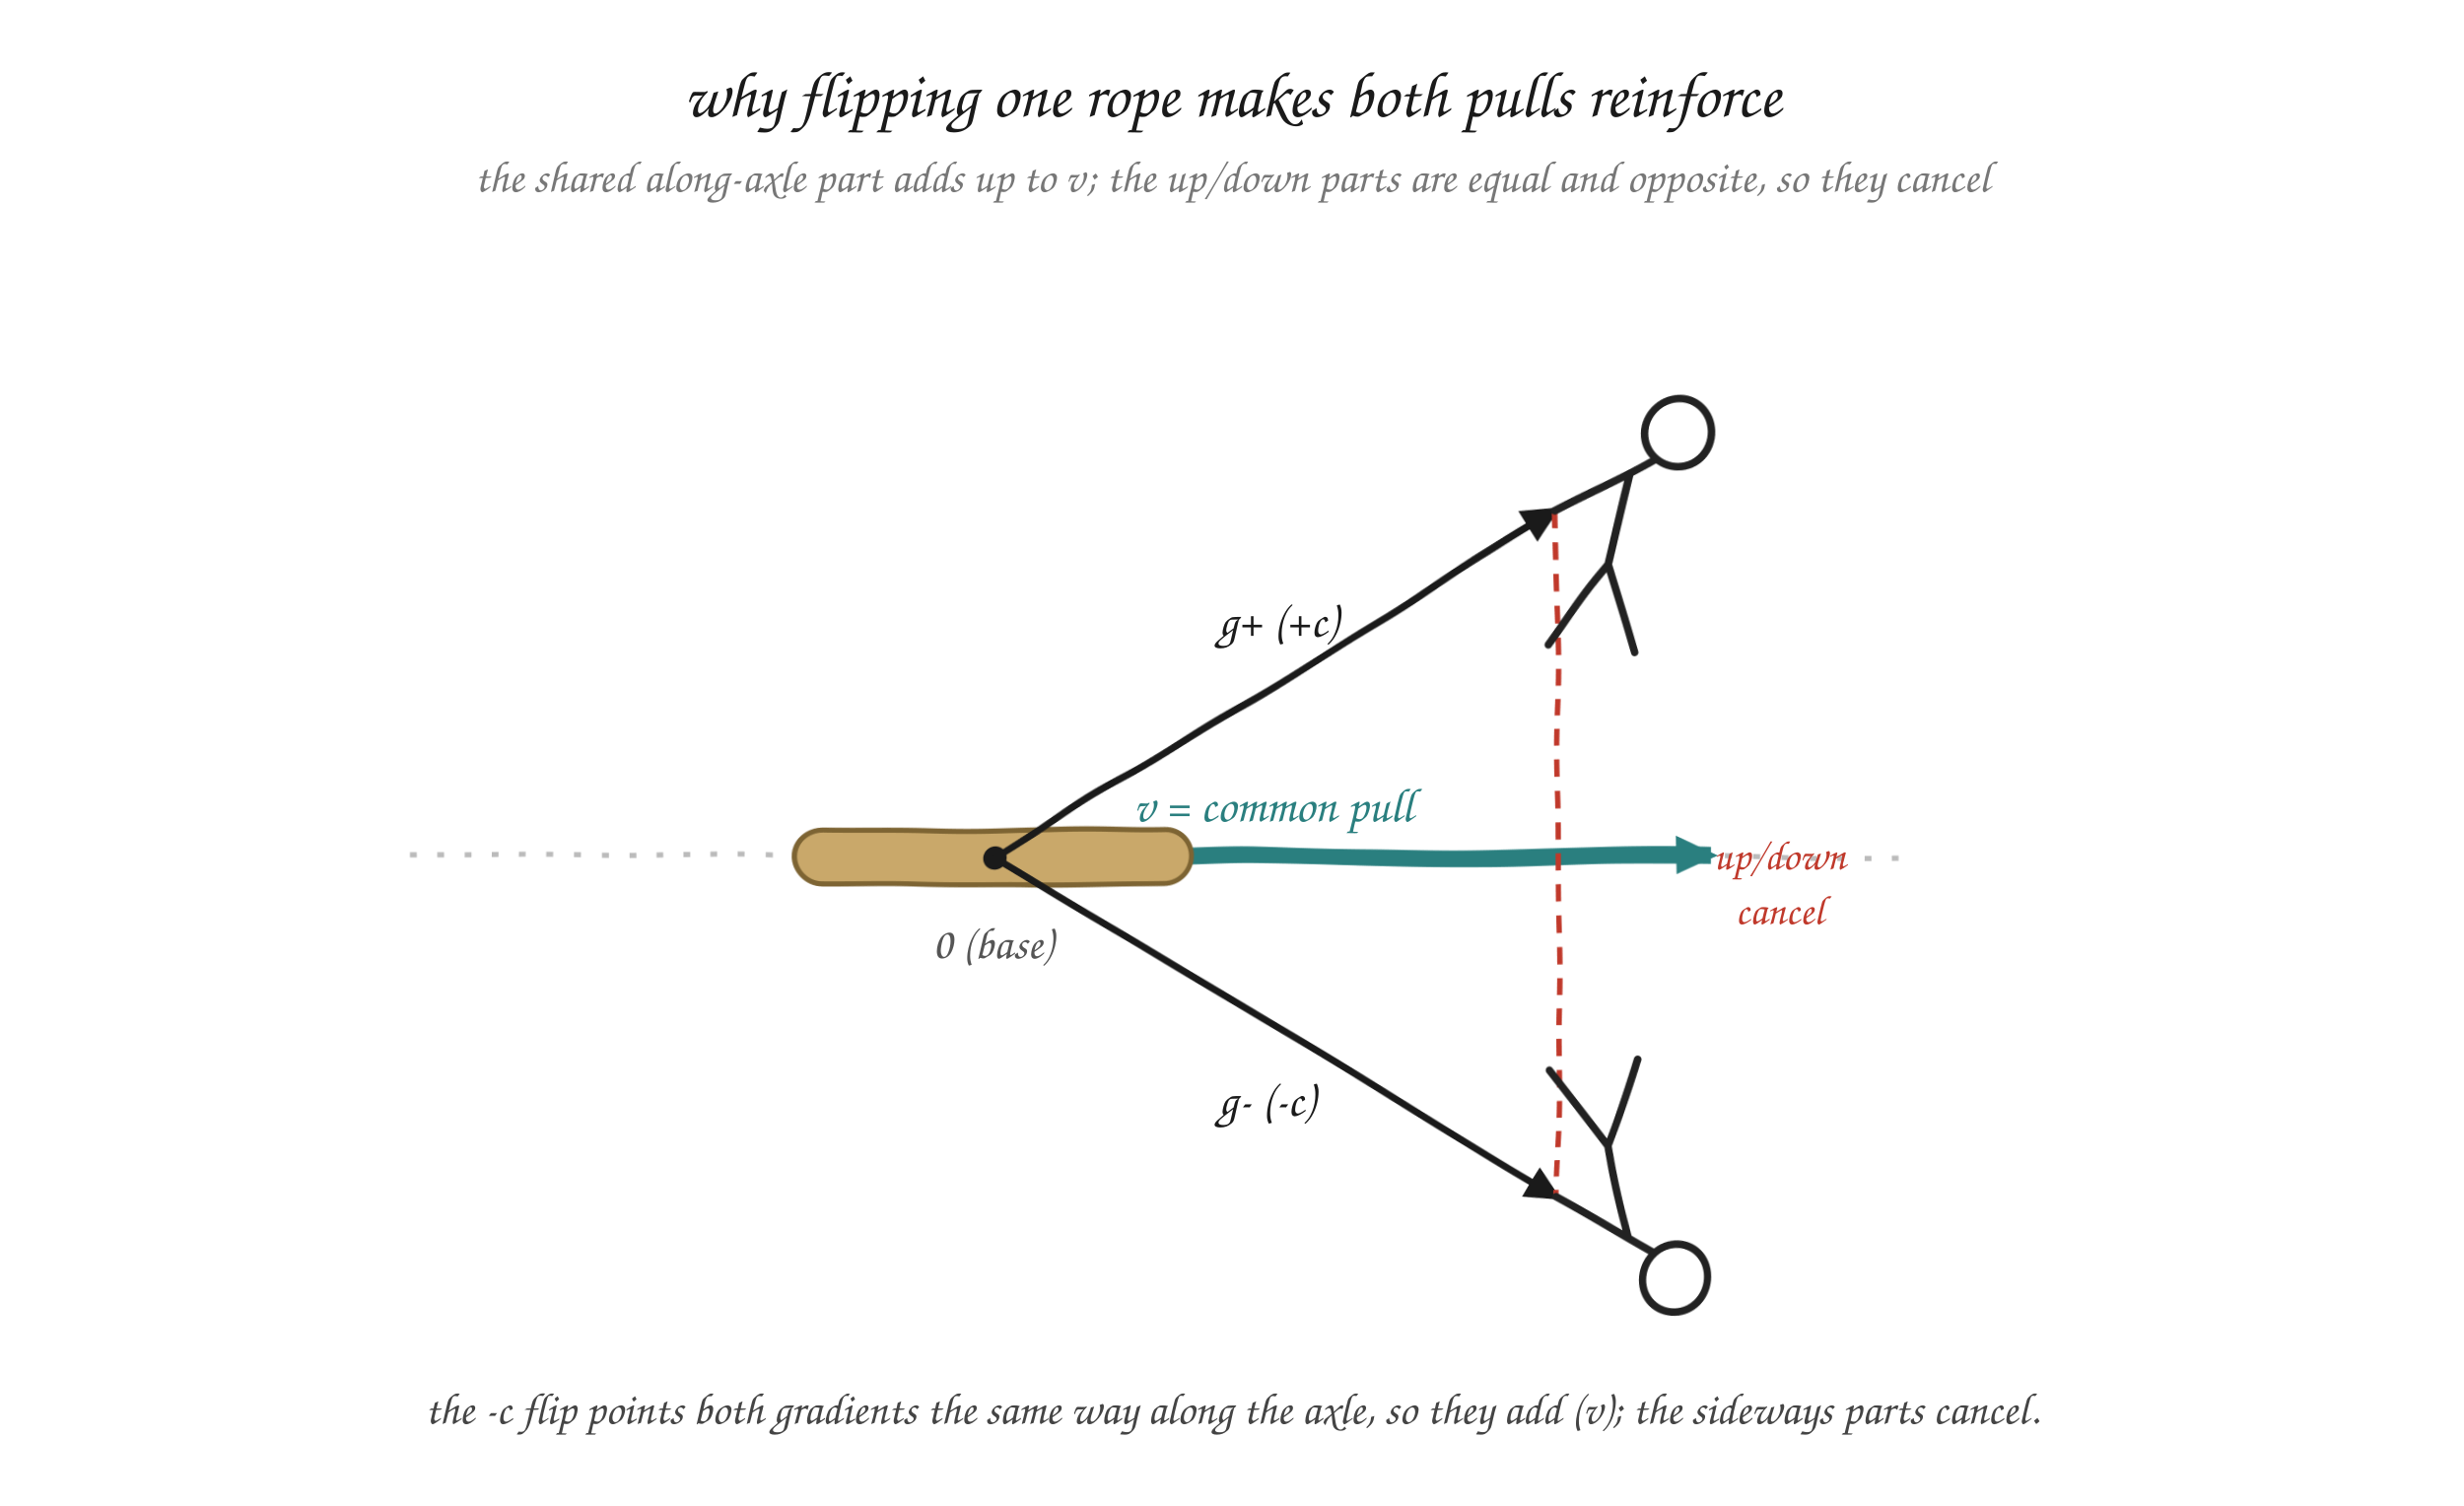
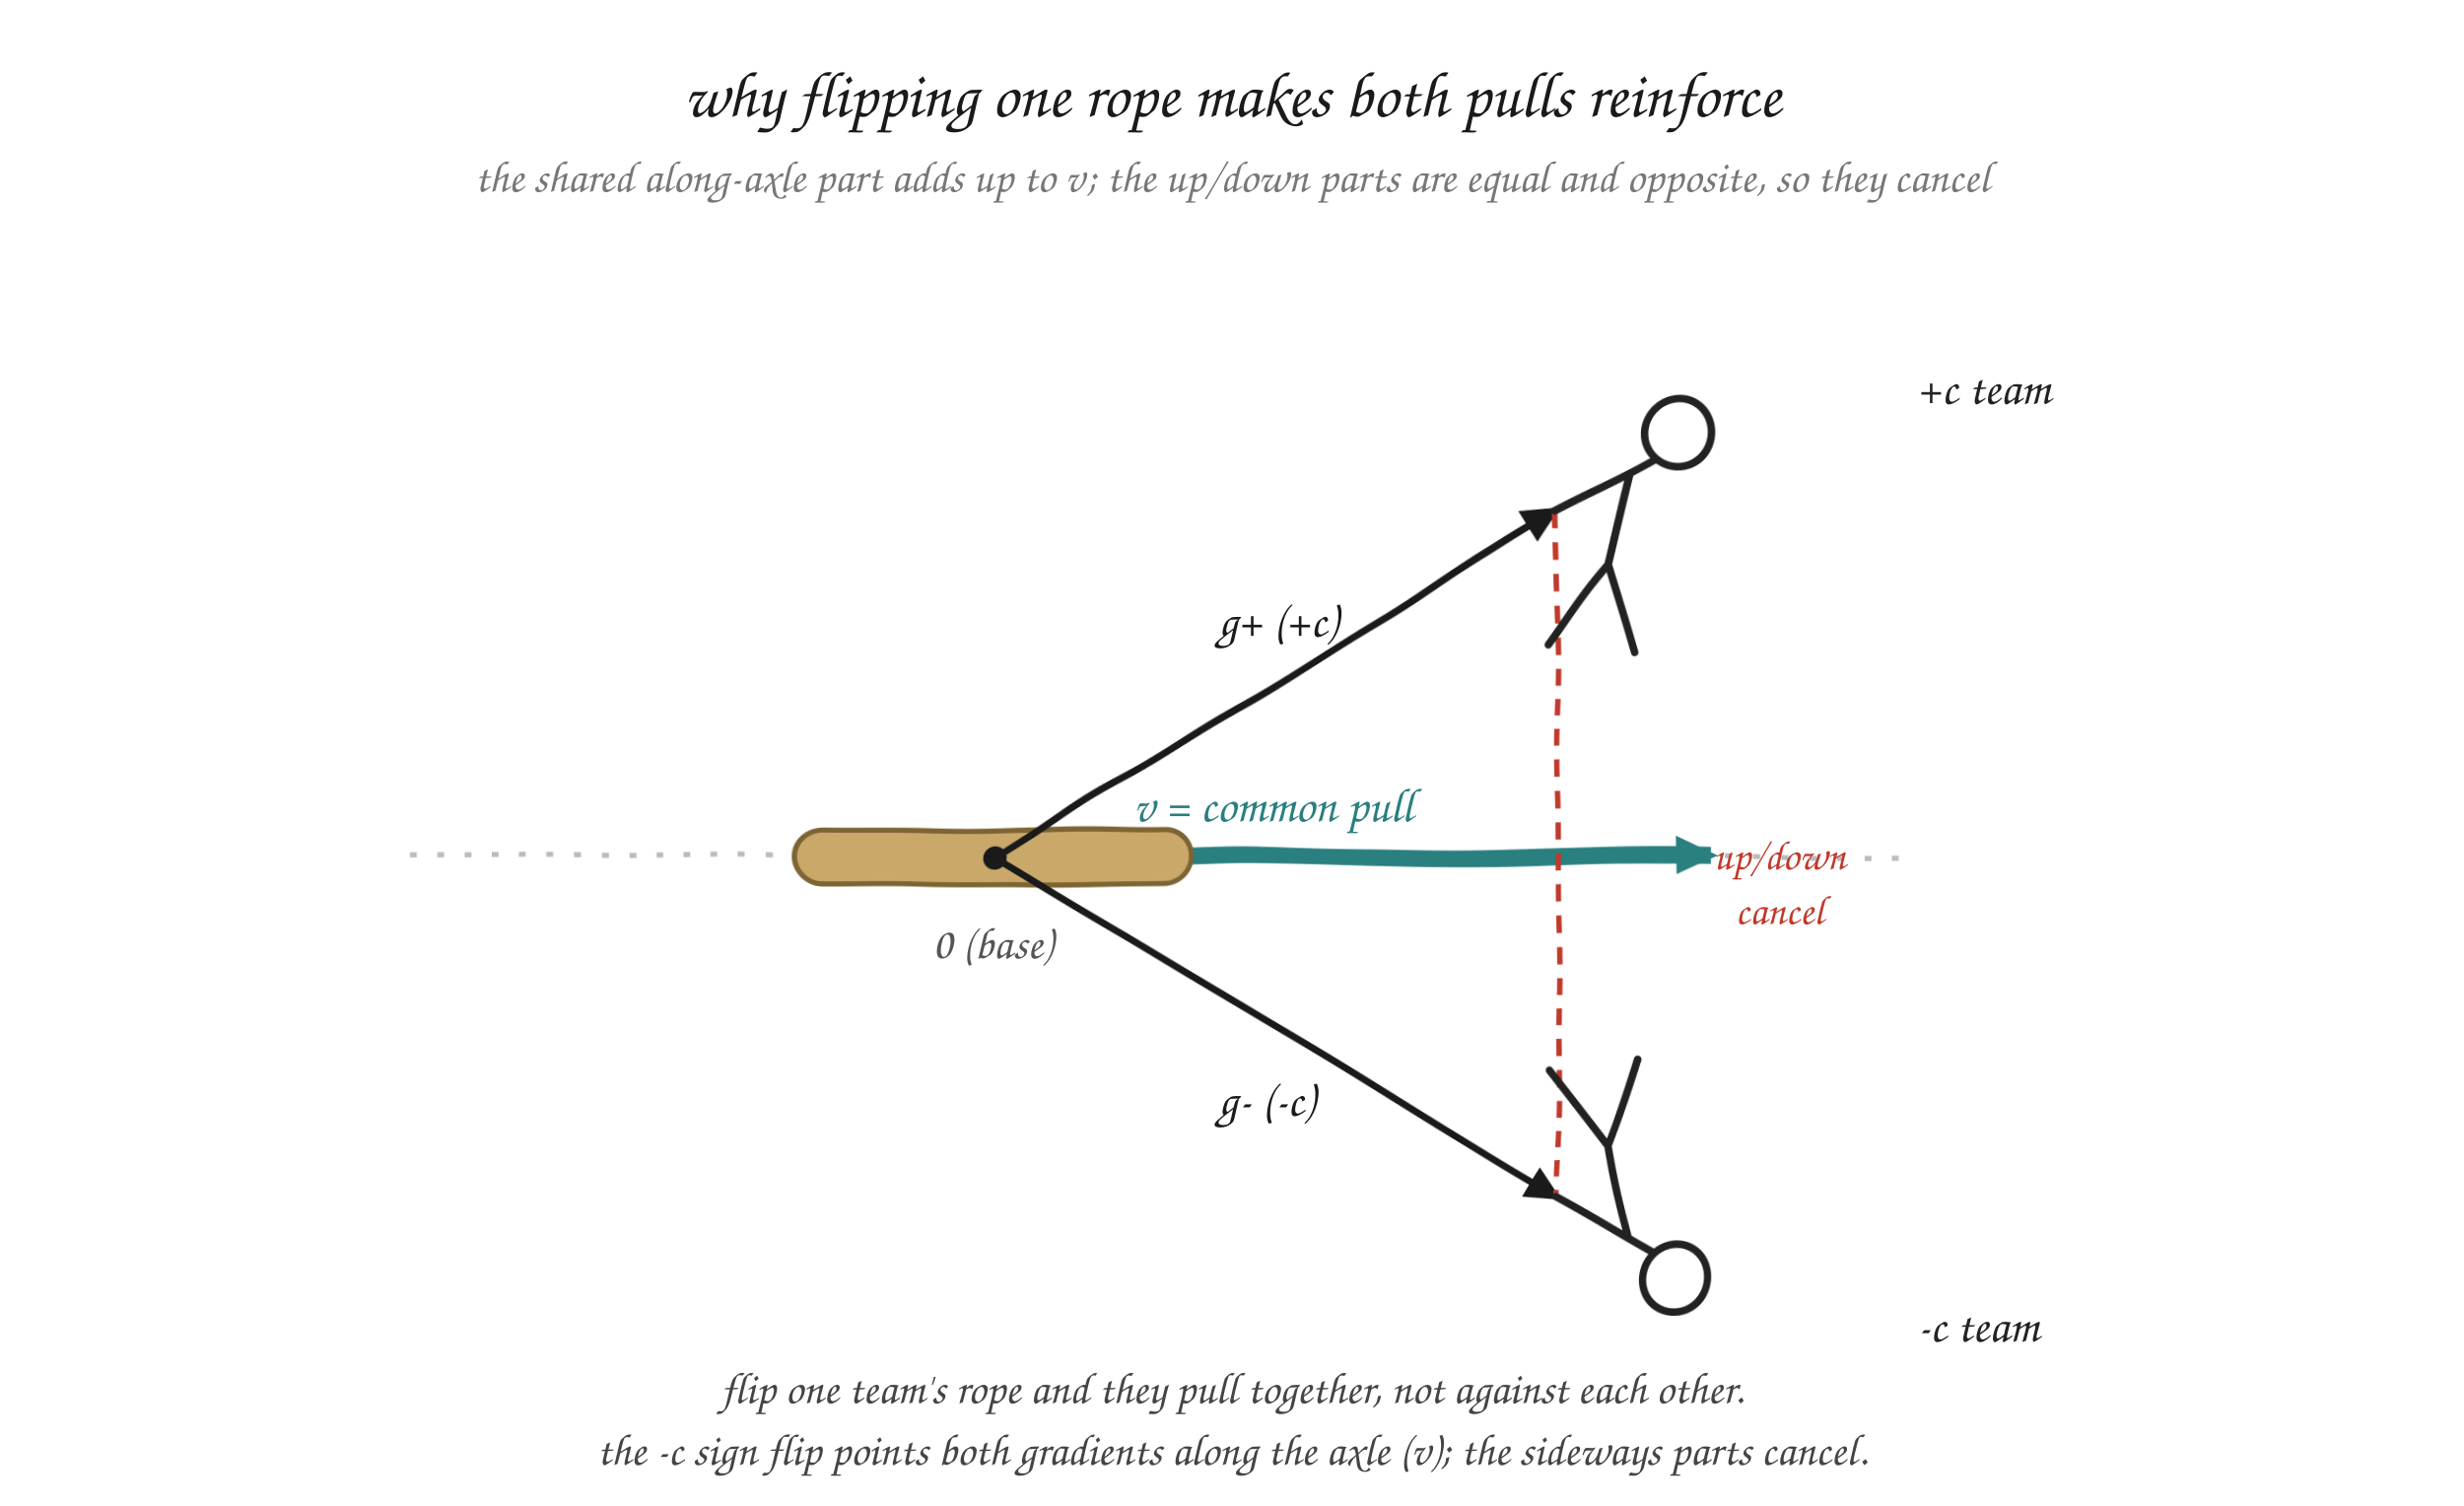
<svg xmlns="http://www.w3.org/2000/svg" viewBox="0 0 720 440" font-family="'xkcd Script','Comic Neue',cursive">
  <defs>
    <marker id="vt" markerUnits="userSpaceOnUse" markerWidth="15" markerHeight="13" refX="10" refY="5.5" orient="auto">
      <path d="M0,0 L12,5.5 L0,11 Z" fill="#2a7f7f" />
    </marker>
    <marker id="bk" markerUnits="userSpaceOnUse" markerWidth="13" markerHeight="11" refX="9" refY="5" orient="auto">
      <path d="M0,0 L11,5 L0,10 Z" fill="#1a1a1a" />
    </marker>
    <filter id="rough" x="-6%" y="-6%" width="112%" height="112%">
      <feTurbulence type="fractalNoise" baseFrequency="0.015" numOctaves="2" seed="11" result="n" />
      <feDisplacementMap in="SourceGraphic" in2="n" scale="4.5" />
    </filter>
  </defs>
  <g filter="url(#rough)">
    <line x1="120" y1="250" x2="560" y2="250" stroke="#bbb" stroke-width="1.5" stroke-dasharray="2 6" />
    <line x1="290" y1="250" x2="500" y2="250" stroke="#2a7f7f" stroke-width="5" marker-end="url(#vt)" />
    <rect x="232" y="242" width="116" height="16" rx="8" fill="#c9a86a" stroke="#7d6433" stroke-width="1.5" />
    <circle cx="290" cy="250" r="3.5" fill="#1a1a1a" />
    <line x1="290" y1="250" x2="455" y2="150" stroke="#1a1a1a" stroke-width="2" marker-end="url(#bk)" />
    <line x1="290" y1="250" x2="455" y2="350" stroke="#1a1a1a" stroke-width="2" marker-end="url(#bk)" />
    <line x1="455" y1="150" x2="455" y2="350" stroke="#c0392b" stroke-width="1.6" stroke-dasharray="5 4" />
    <circle cx="490" cy="126" r="10" fill="none" stroke="#222" stroke-width="2.2" />
    <path d="M476,138 L455,150 M476,138 L470,165 M483,134 L476,138 M470,165 L452,188 M470,165 L478,191" stroke="#222" stroke-width="2.2" fill="none" stroke-linecap="round" />
    <circle cx="490" cy="374" r="10" fill="none" stroke="#222" stroke-width="2.2" />
    <path d="M476,362 L455,350 M476,362 L470,335 M483,366 L476,362 M470,335 L452,312 M470,335 L478,309" stroke="#222" stroke-width="2.2" fill="none" stroke-linecap="round" />
  </g>
  <text x="360" y="34" text-anchor="middle" font-size="19" fill="#1a1a1a">why flipping one rope makes both pulls reinforce</text>
  <text x="360" y="56" text-anchor="middle" font-size="13" fill="#777">the shared along-axle part adds up to v; the up/down parts are equal and opposite, so they cancel</text>
  <text x="372" y="240" text-anchor="middle" font-size="14" fill="#2a7f7f">v = common pull</text>
  <text x="290" y="280" font-size="13" fill="#555" text-anchor="middle">0 (base)</text>
  <text x="356" y="186" font-size="14" fill="#1a1a1a">g+ (+c)</text>
  <text x="356" y="326" font-size="14" fill="#1a1a1a">g- (-c)</text>
+   <text x="560" y="118" font-size="14" fill="#222">+c team</text>
+   <text x="560" y="392" font-size="14" fill="#222">-c team</text>
  <text x="520" y="254" text-anchor="middle" font-size="12" fill="#c0392b">up/down</text>
  <text x="520" y="270" text-anchor="middle" font-size="12" fill="#c0392b">cancel</text>
-   <text x="360" y="416" text-anchor="middle" font-size="13" fill="#444">the -c flip points both gradients the same way along the axle, so they add (v); the sideways parts cancel.</text>
+   <text x="360" y="410" text-anchor="middle" font-size="13" fill="#444">flip one team's rope and they pull together, not against each other.</text>
+   <text x="360" y="428" text-anchor="middle" font-size="13" fill="#444">the -c sign flip points both gradients along the axle (v); the sideways parts cancel.</text>
</svg>
